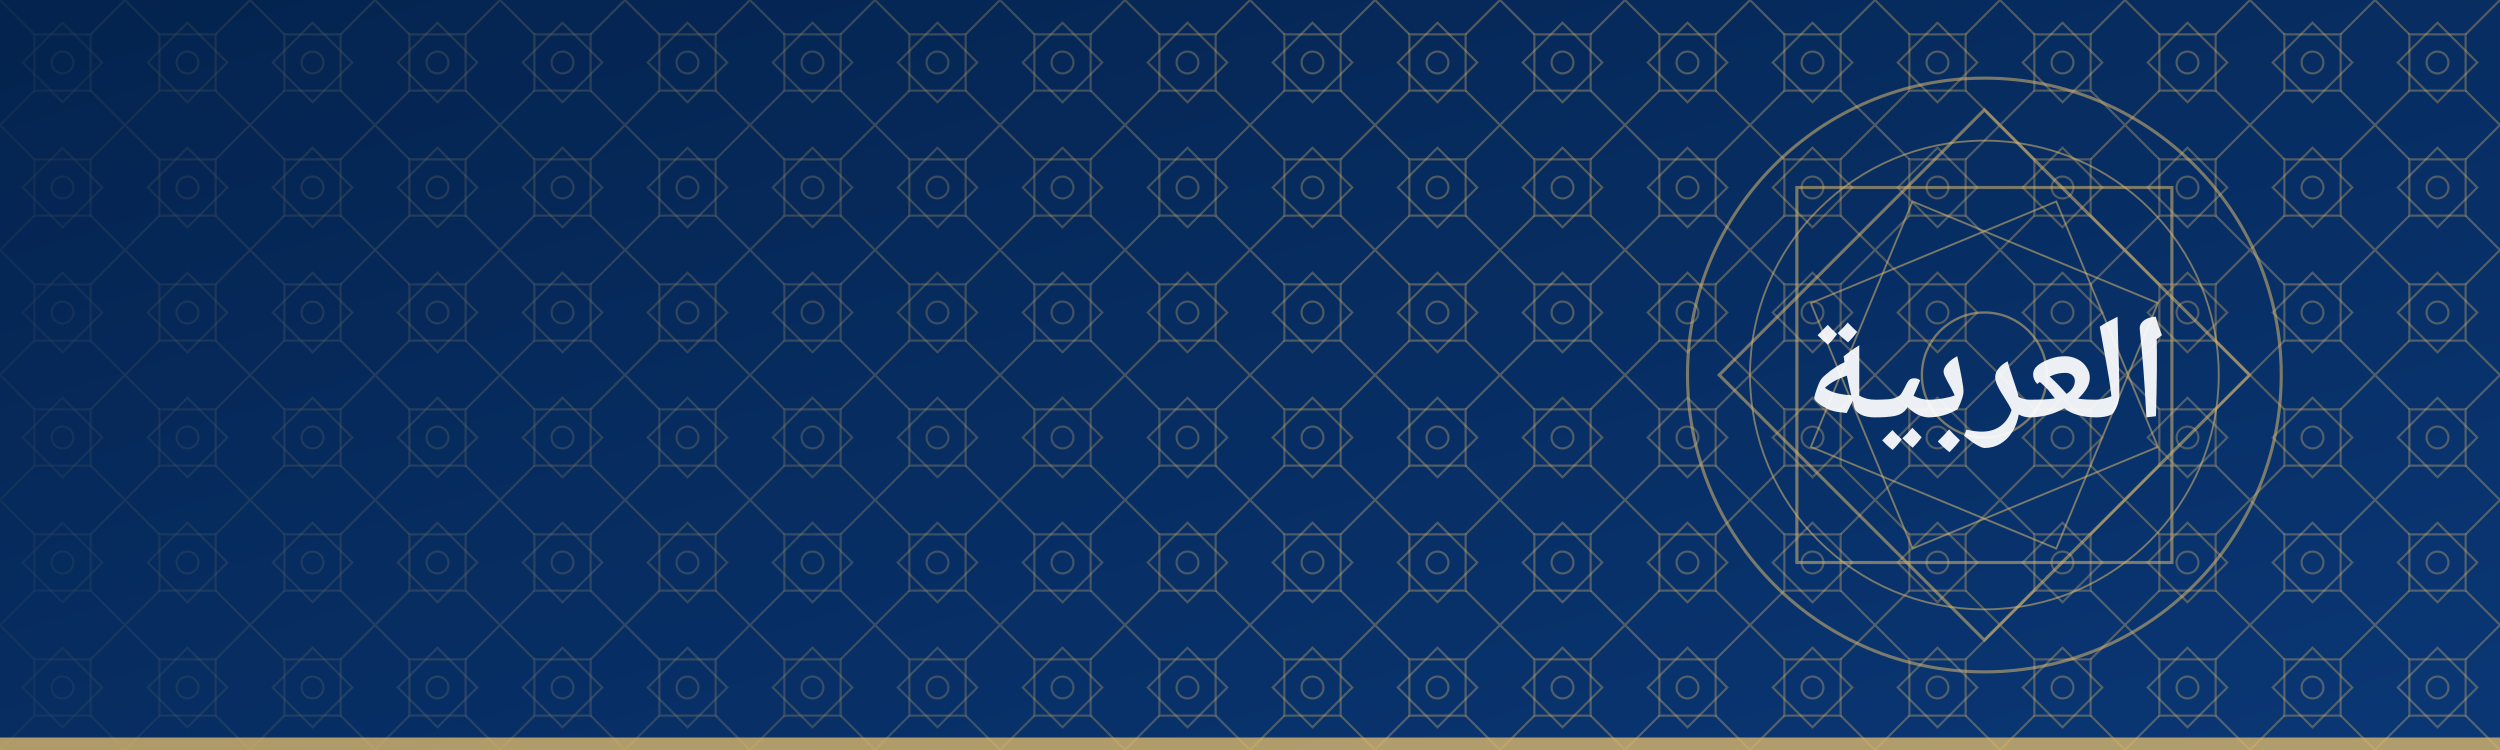
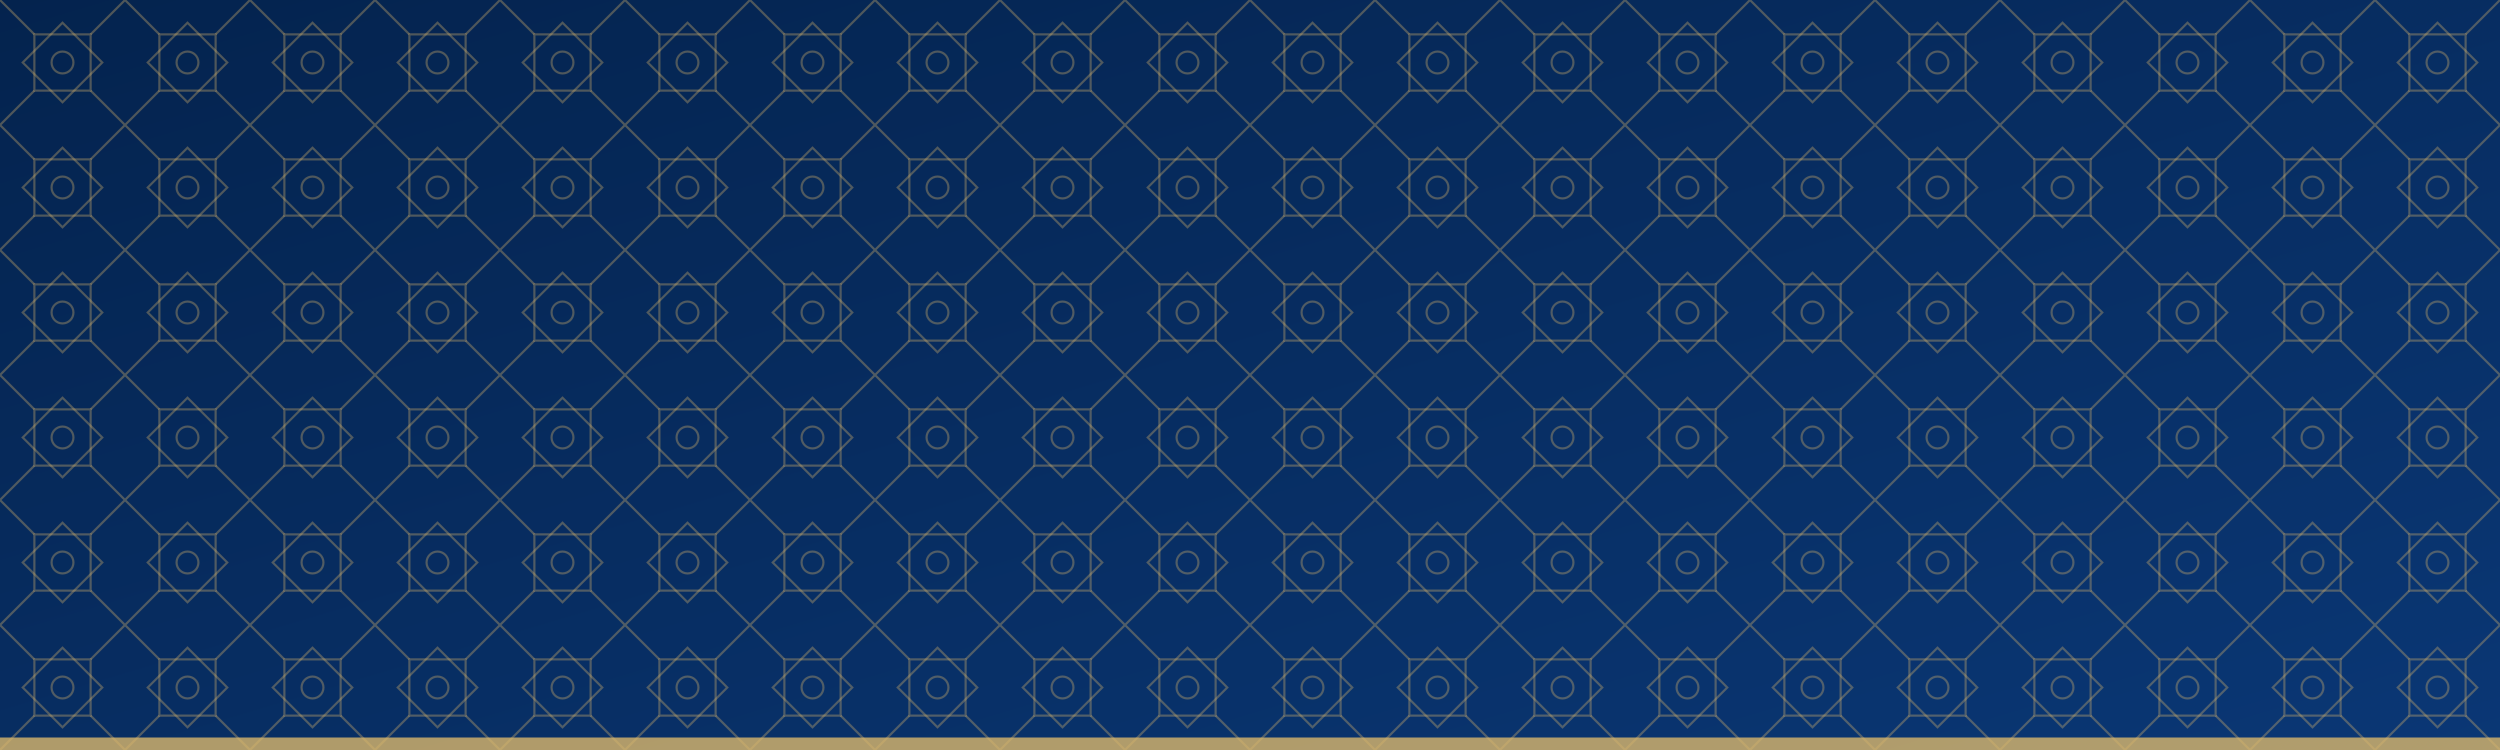
- <svg xmlns="http://www.w3.org/2000/svg" viewBox="0 0 1600 480" preserveAspectRatio="xMidYMid slice" role="img" aria-label="Motif géométrique arabesque et le mot « arabe » en calligraphie">
+ <svg xmlns="http://www.w3.org/2000/svg" viewBox="0 0 1600 480" preserveAspectRatio="xMidYMid slice" role="img" aria-label="Motif géométrique arabesque">
  <defs>
    <linearGradient id="fond" x1="0" y1="0" x2="1" y2="1">
      <stop offset="0" stop-color="#04234E" />
      <stop offset="1" stop-color="#0A3775" />
    </linearGradient>
    <pattern id="motif" width="80" height="80" patternUnits="userSpaceOnUse">
      <g fill="none" stroke="#D9B66C" stroke-width="1.4" stroke-opacity="0.35">
        <rect x="22" y="22" width="36" height="36" />
        <rect x="22" y="22" width="36" height="36" transform="rotate(45 40 40)" />
        <circle cx="40" cy="40" r="7" />
        <path d="M0 0 L22 22 M80 0 L58 22 M0 80 L22 58 M80 80 L58 58" />
      </g>
    </pattern>
-     <linearGradient id="fondu" x1="0" y1="0" x2="1" y2="0">
-       <stop offset="0" stop-color="#fff" stop-opacity="0.15" />
-       <stop offset="0.55" stop-color="#fff" stop-opacity="1" />
-     </linearGradient>
-     <mask id="masque">
-       <rect width="1600" height="480" fill="url(#fondu)" />
-     </mask>
  </defs>
  <rect width="1600" height="480" fill="url(#fond)" />
-   <rect width="1600" height="480" fill="url(#motif)" mask="url(#masque)" />
-   <g transform="translate(1270 240)" fill="none" stroke="#D9B66C" stroke-opacity="0.55">
-     <circle r="190" stroke-width="2" />
-     <circle r="150" stroke-width="1.2" />
-     <rect x="-120" y="-120" width="240" height="240" stroke-width="2" />
-     <rect x="-120" y="-120" width="240" height="240" stroke-width="2" transform="rotate(45)" />
-     <rect x="-85" y="-85" width="170" height="170" stroke-width="1.2" transform="rotate(22.5)" />
-     <rect x="-85" y="-85" width="170" height="170" stroke-width="1.2" transform="rotate(67.5)" />
-     <circle r="40" stroke-width="1.5" />
-   </g>
-   <text x="1270" y="268" text-anchor="middle" direction="rtl" fill="#FFFFFF" fill-opacity="0.92" font-family="'Amiri', 'Traditional Arabic', 'Arabic Typesetting', 'Geeza Pro', 'Noto Naskh Arabic', 'Segoe UI', serif" font-size="96" font-weight="700">العربية</text>
+   <rect width="1600" height="480" fill="url(#motif)" />
  <rect y="472" width="1600" height="8" fill="#D9B66C" fill-opacity="0.8" />
</svg>
